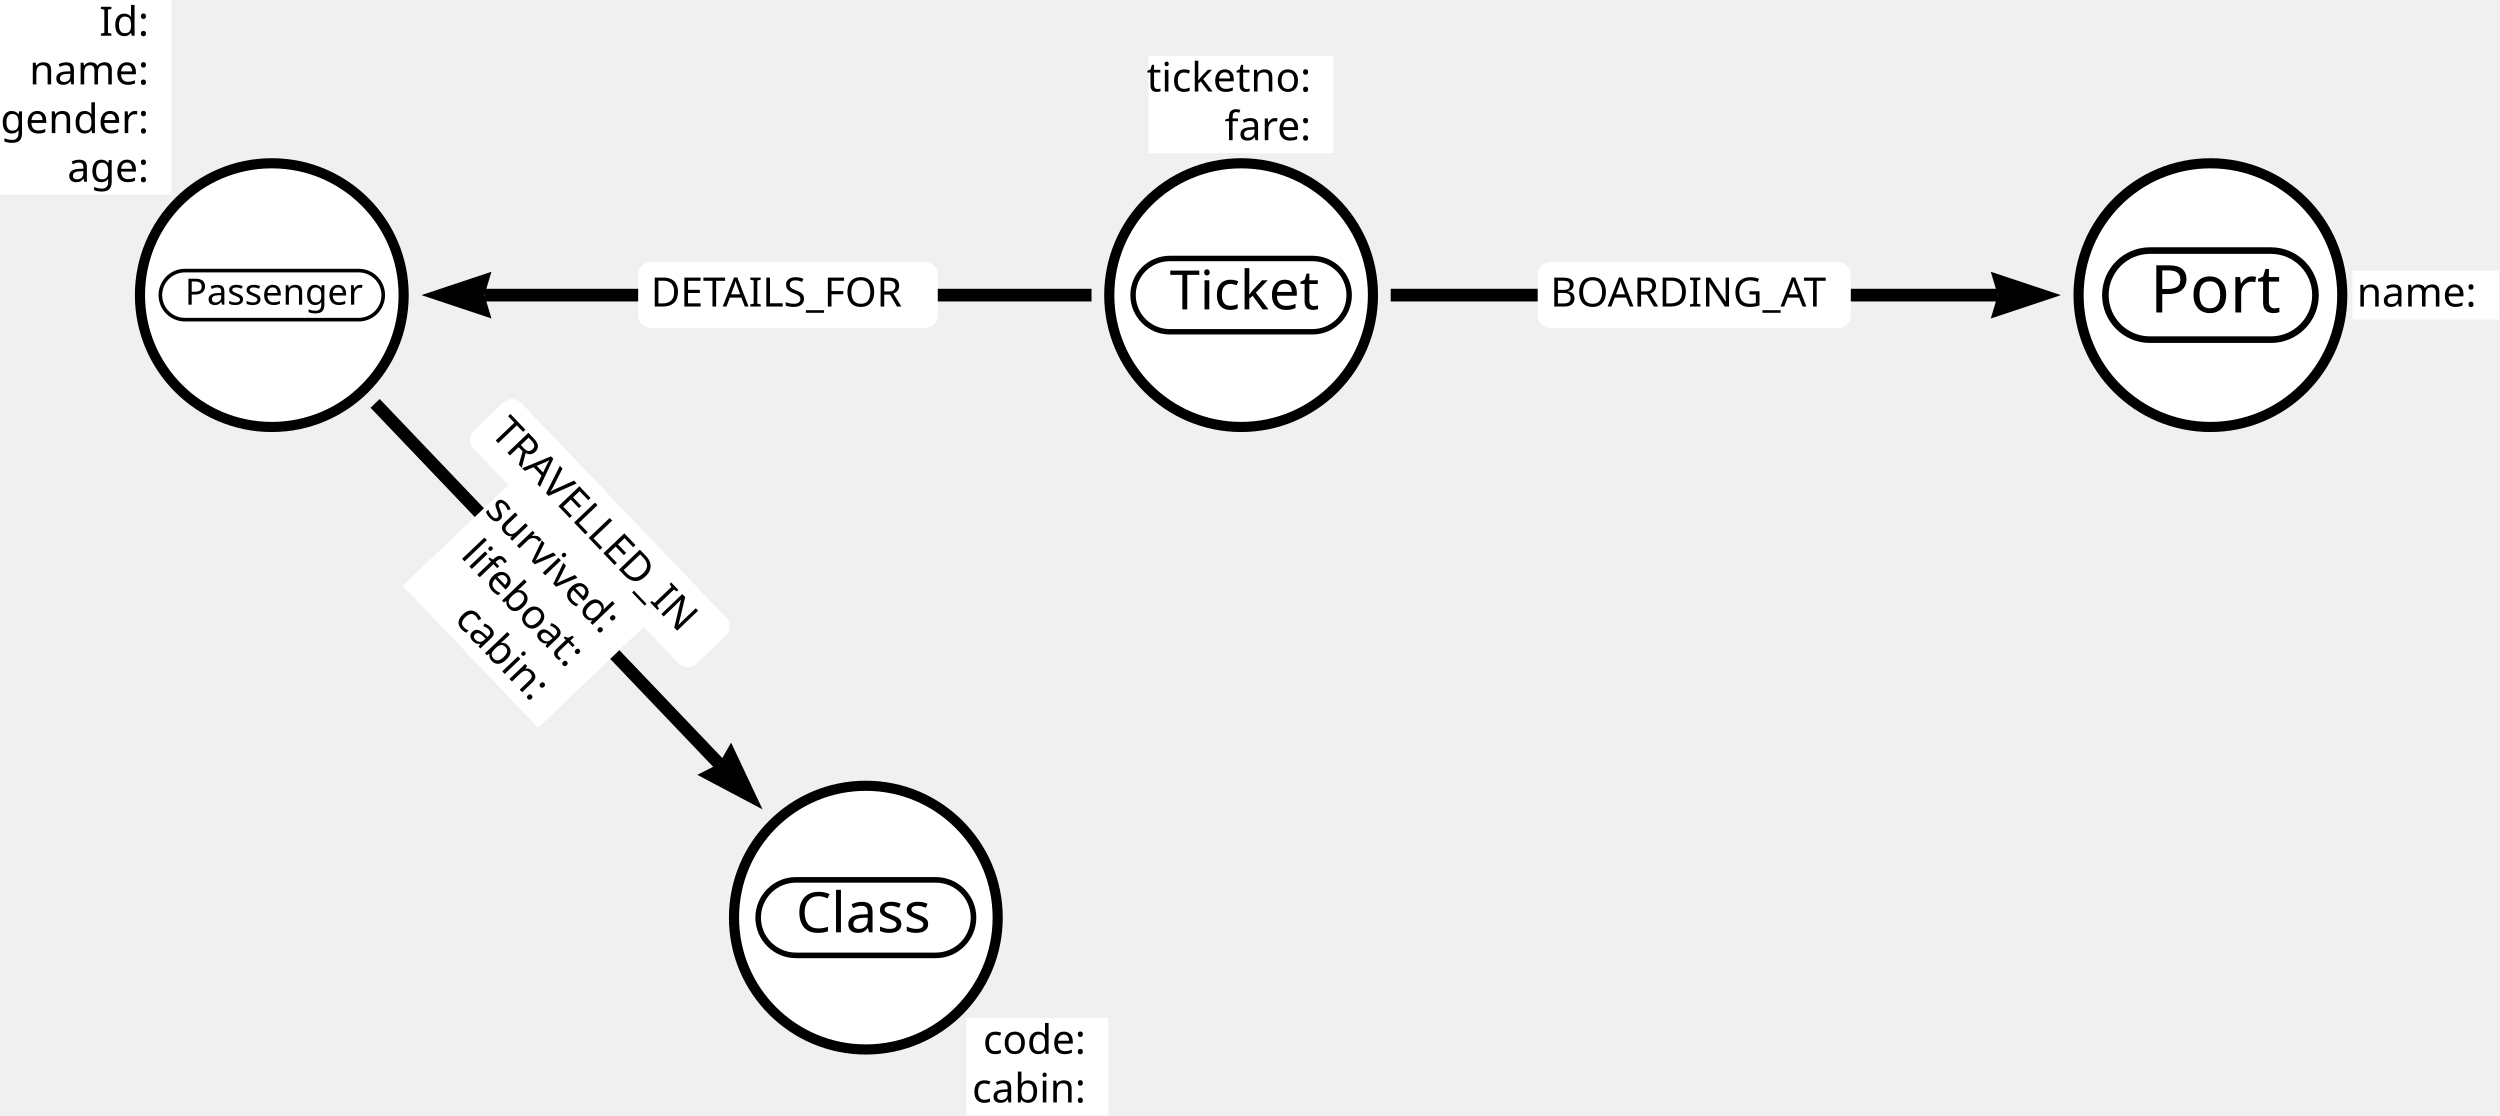
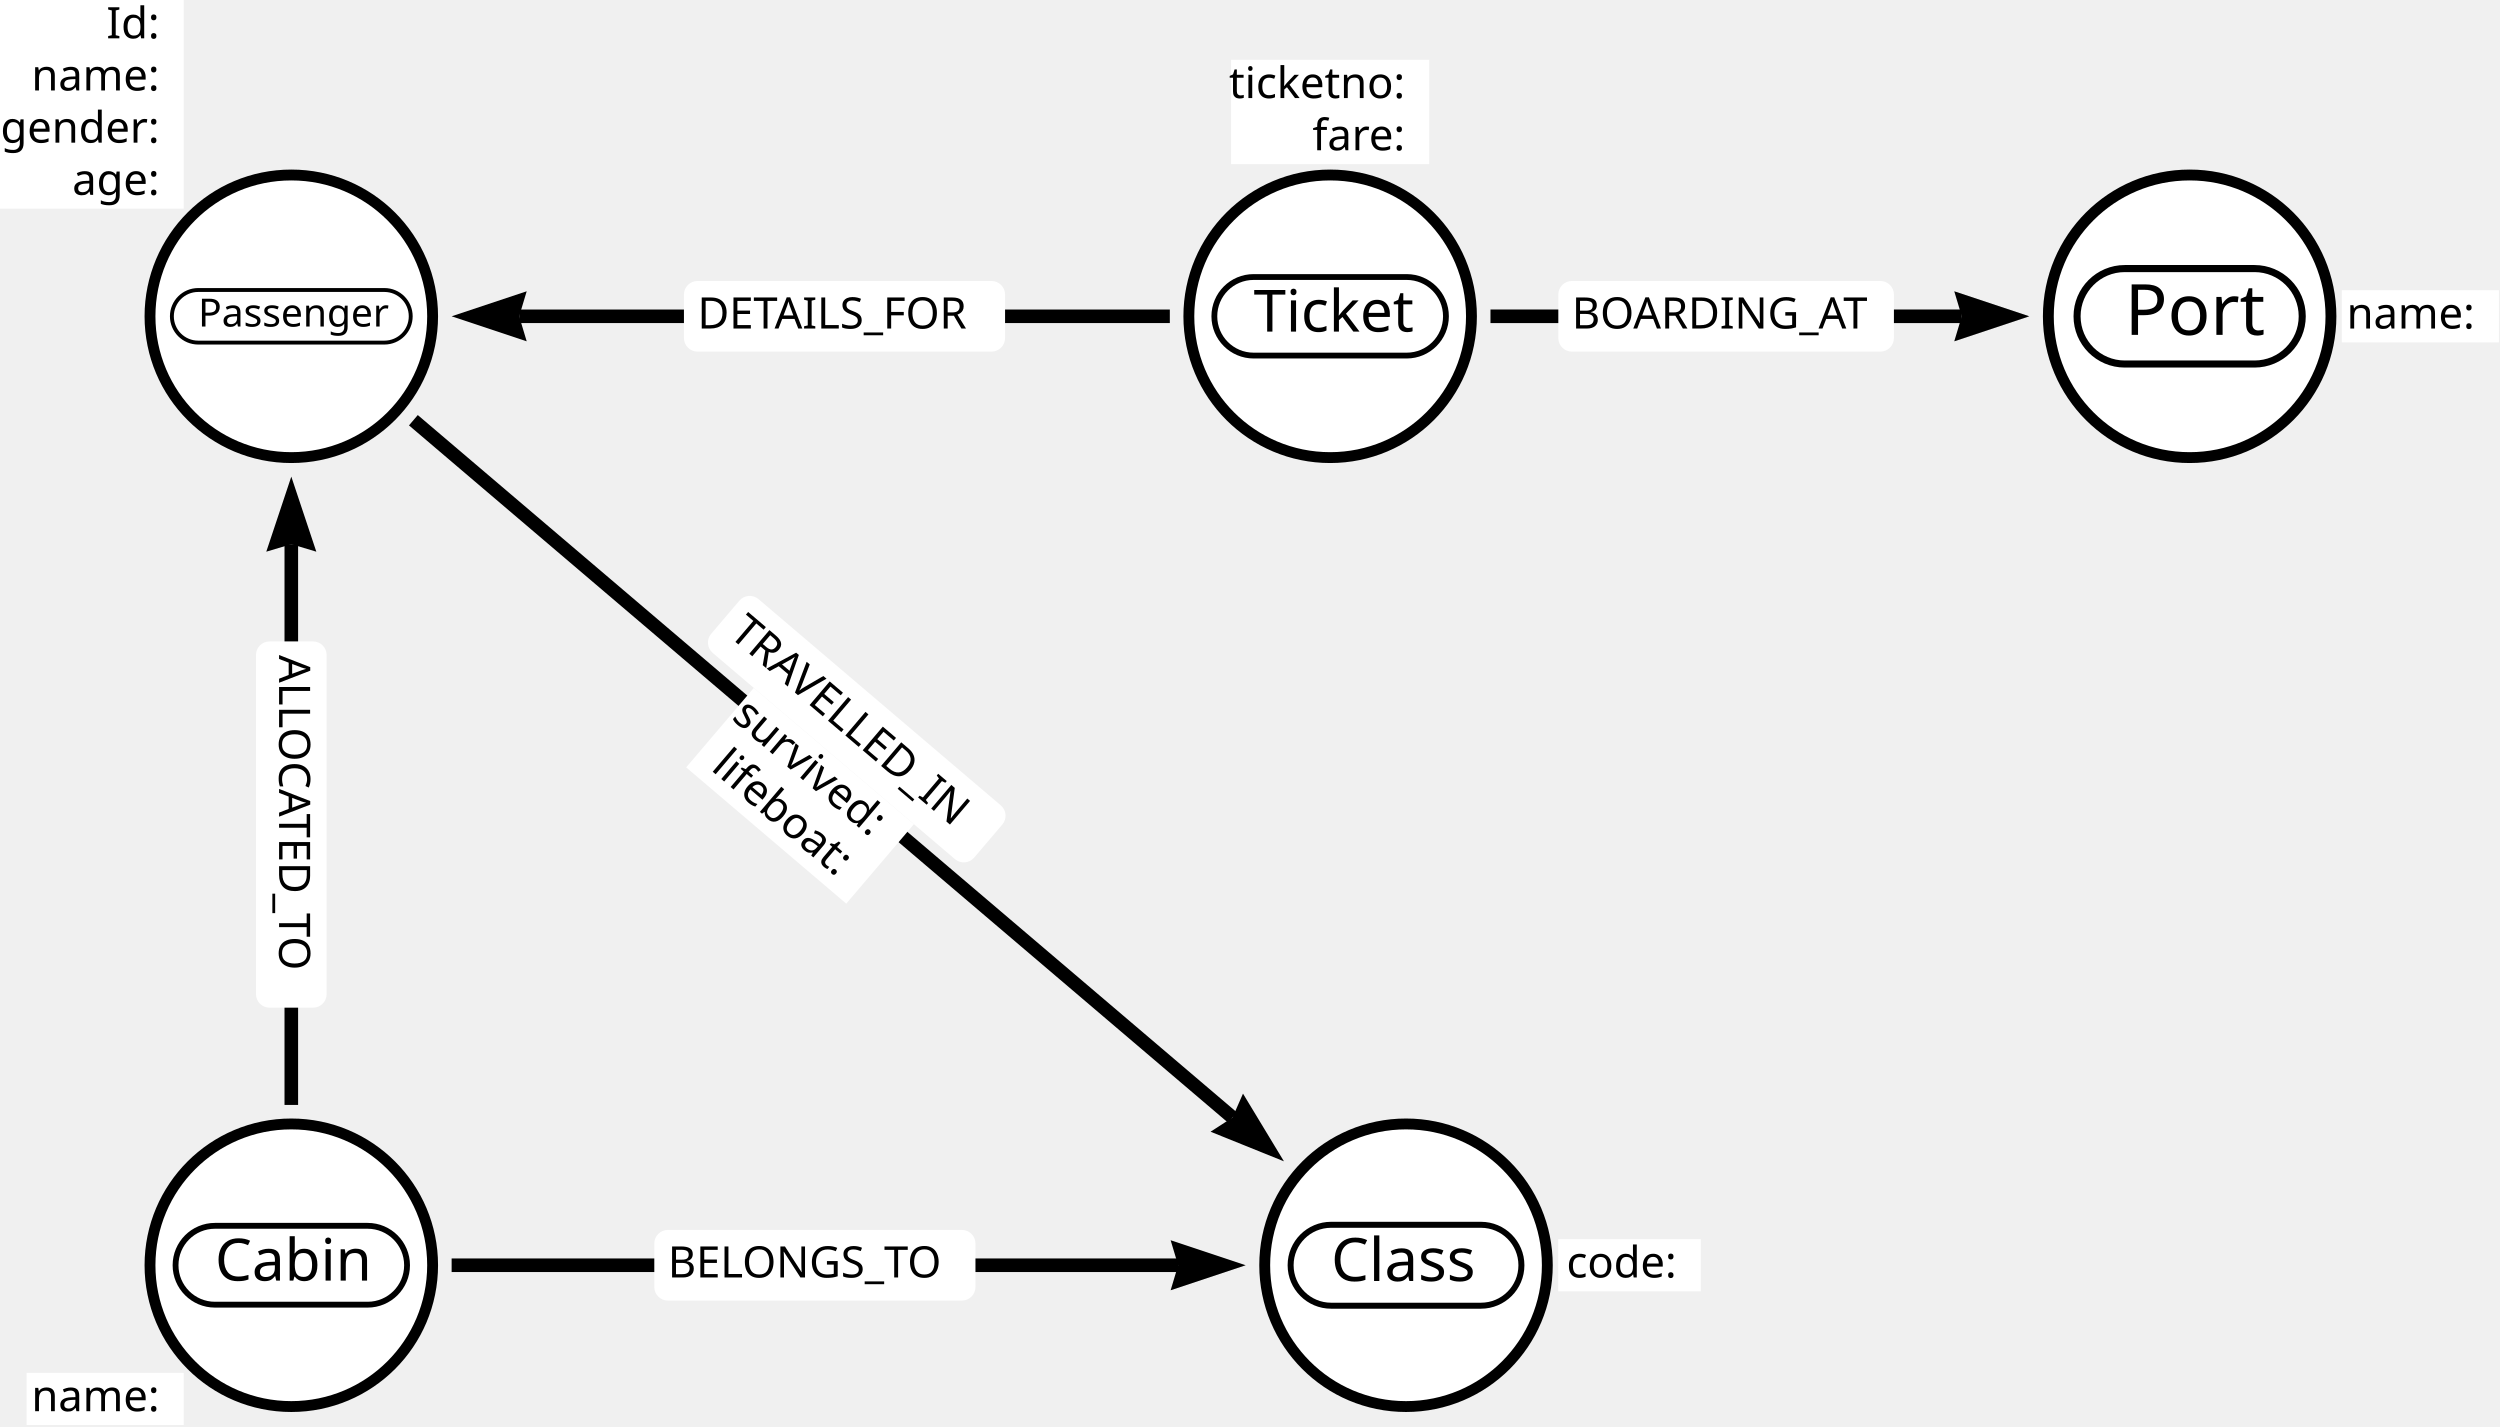
- <svg xmlns="http://www.w3.org/2000/svg" width="986" height="440" viewBox="0 0 986 440">
+ <svg xmlns="http://www.w3.org/2000/svg" width="920" height="525" viewBox="0 0 920 525">
  <defs>
    <style type="text/css" />
  </defs>
  <g transform="translate(368.1387 106.7889) scale(1)">
    <g class="relationship">
      <g transform="translate(121.3565 9.609042) rotate(180)" stroke-width="5" stroke="#000000">
        <path d="M 59 0 L 298.433 0" />
        <polygon points="-24.862,0 -27.625,9.208 0,0 -27.625,-9.208" fill="#000000" transform="translate(323.2956 0) rotate(0)" stroke="none" />
      </g>
      <g transform="translate(-57.36023 9.609042) rotate(360) translate(0 -13)">
        <g transform="translate(0 0)">
          <g transform="translate(-59.08594 0)" fill="#ffffff" stroke="#000000" stroke-width="0">
            <rect x="0" y="0" width="118.172" height="26" rx="5" ry="5" stroke="none" />
            <text xml:space="preserve" x="5" y="17.5" stroke="none" text-anchor="left" font-family="sans-serif" font-size="16" font-weight="normal" fill="#000000">DETAILS_FOR</text>
          </g>
        </g>
      </g>
    </g>
    <g class="relationship">
      <g transform="translate(121.3565 9.609042) rotate(0)" stroke-width="5" stroke="#000000">
-         <path d="M 59 0 L 298.433 0" />
-         <polygon points="-24.862,0 -27.625,9.208 0,0 -27.625,-9.208" fill="#000000" transform="translate(323.2956 0) rotate(0)" stroke="none" />
-       </g>
-       <g transform="translate(300.0732 9.609042) rotate(0) translate(0 -13)">
+         <path d="M 59 0 L 232.433 0" />
+         <polygon points="-24.862,0 -27.625,9.208 0,0 -27.625,-9.208" fill="#000000" transform="translate(257.2956 0) rotate(0)" stroke="none" />
+       </g>
+       <g transform="translate(267.0732 9.609042) rotate(0) translate(0 -13)">
        <g transform="translate(0 0)">
          <g transform="translate(-61.75 0)" fill="#ffffff" stroke="#000000" stroke-width="0">
            <rect x="0" y="0" width="123.5" height="26" rx="5" ry="5" stroke="none" />
            <text xml:space="preserve" x="5" y="17.5" stroke="none" text-anchor="left" font-family="sans-serif" font-size="16" font-weight="normal" fill="#000000">BOARDING_AT</text>
          </g>
        </g>
      </g>
    </g>
    <g class="relationship">
-       <g transform="translate(-260.9391 9.609042) rotate(46.34008)" stroke-width="5" stroke="#000000">
-         <path d="M 59 0 L 255.502 0" />
-         <polygon points="-24.862,0 -27.625,9.208 0,0 -27.625,-9.208" fill="#000000" transform="translate(280.3638 0) rotate(0)" stroke="none" />
-       </g>
-       <g transform="translate(-152.3768 123.3722) rotate(46.34008) translate(0 -41.8)">
+       <g transform="translate(-260.9391 9.609042) rotate(40.40766)" stroke-width="5" stroke="#000000">
+         <path d="M 59 0 L 454.865 0" />
+         <polygon points="-24.862,0 -27.625,9.208 0,0 -27.625,-9.208" fill="#000000" transform="translate(479.7273 0) rotate(0)" stroke="none" />
+       </g>
+       <g transform="translate(-65.29741 176.1583) rotate(40.40766) translate(0 -32.2)">
        <g transform="translate(0 0)">
          <g transform="translate(-63.53906 0)" fill="#ffffff" stroke="#000000" stroke-width="0">
            <rect x="0" y="0" width="127.078" height="26" rx="5" ry="5" stroke="none" />
            <text xml:space="preserve" x="5" y="17.5" stroke="none" text-anchor="left" font-family="sans-serif" font-size="16" font-weight="normal" fill="#000000">TRAVELLED_IN</text>
          </g>
        </g>
        <g transform="translate(0 26)">
          <g transform="translate(-38.67969 0)" fill="white">
-             <rect x="0" y="0" width="77.359" height="57.6" rx="0" ry="0" stroke="none" />
+             <rect x="0" y="0" width="77.359" height="38.4" rx="0" ry="0" stroke="none" />
            <g font-family="sans-serif" font-size="16" font-weight="normal" fill="#000000" text-anchor="end">
              <text xml:space="preserve" x="68.469" y="14.1" stroke="none">survived:</text>
              <text xml:space="preserve" x="72.914" y="14.1" stroke="none" text-anchor="start" />
              <text xml:space="preserve" x="68.469" y="33.3" stroke="none" text-anchor="end">lifeboat:</text>
              <text xml:space="preserve" x="72.914" y="33.3" stroke="none" text-anchor="start" />
-               <text xml:space="preserve" x="68.469" y="52.5" stroke="none" text-anchor="end">cabin:</text>
-               <text xml:space="preserve" x="72.914" y="52.5" stroke="none" text-anchor="start" />
-             </g>
+             </g>
+           </g>
+         </g>
+       </g>
+     </g>
+     <g class="relationship">
+       <g transform="translate(-260.9391 358.8238) rotate(-90)" stroke-width="5" stroke="#000000">
+         <path d="M 59 0 L 265.353 0" />
+         <polygon points="-24.862,0 -27.625,9.208 0,0 -27.625,-9.208" fill="#000000" transform="translate(290.2147 0) rotate(0)" stroke="none" />
+       </g>
+       <g transform="translate(-260.9391 196.6475) rotate(90) translate(0 -13)">
+         <g transform="translate(0 0)">
+           <g transform="translate(-67.39062 0)" fill="#ffffff" stroke="#000000" stroke-width="0">
+             <rect x="0" y="0" width="134.781" height="26" rx="5" ry="5" stroke="none" />
+             <text xml:space="preserve" x="5" y="17.5" stroke="none" text-anchor="left" font-family="sans-serif" font-size="16" font-weight="normal" fill="#000000">ALLOCATED_TO</text>
+           </g>
+         </g>
+       </g>
+     </g>
+     <g class="relationship">
+       <g transform="translate(-260.9391 358.8238) rotate(0)" stroke-width="5" stroke="#000000">
+         <path d="M 59 0 L 326.353 0" />
+         <polygon points="-24.862,0 -27.625,9.208 0,0 -27.625,-9.208" fill="#000000" transform="translate(351.2147 0) rotate(0)" stroke="none" />
+       </g>
+       <g transform="translate(-68.26283 358.8238) rotate(0) translate(0 -13)">
+         <g transform="translate(0 0)">
+           <g transform="translate(-59.09375 0)" fill="#ffffff" stroke="#000000" stroke-width="0">
+             <rect x="0" y="0" width="118.188" height="26" rx="5" ry="5" stroke="none" />
+             <text xml:space="preserve" x="5" y="17.5" stroke="none" text-anchor="left" font-family="sans-serif" font-size="16" font-weight="normal" fill="#000000">BELONGS_TO</text>
          </g>
        </g>
      </g>
    </g>
    <g class="node">
      <g fill="#ffffff" stroke="#000000" stroke-width="4">
        <circle cx="-260.939" cy="9.609" r="52" />
      </g>
      <g transform="translate(-260.9391 9.609042)">
        <g transform="scale(0.3584151) translate(0 -27)">
          <g transform="translate(0 0)">
            <g transform="translate(-122.6152 0)">
              <g fill="#ffffff" stroke="#000000" stroke-width="4">
                <rect x="0" y="0" width="245.23" height="54" rx="27" ry="27" />
                <text xml:space="preserve" x="27" y="37.5" stroke="none" font-family="sans-serif" font-size="40" font-weight="normal" fill="#000000">Passenger</text>
              </g>
            </g>
          </g>
        </g>
        <g transform="translate(-39.59798 -116.398)">
          <g transform="translate(0 0)">
            <g transform="translate(-67.60156 0)" fill="white">
              <rect x="0" y="0" width="67.602" height="76.8" rx="0" ry="0" stroke="none" />
              <g font-family="sans-serif" font-size="16" font-weight="normal" fill="#000000" text-anchor="end">
                <text xml:space="preserve" x="58.711" y="14.1" stroke="none">Id:</text>
                <text xml:space="preserve" x="63.156" y="14.1" stroke="none" text-anchor="start" />
                <text xml:space="preserve" x="58.711" y="33.3" stroke="none" text-anchor="end">name:</text>
                <text xml:space="preserve" x="63.156" y="33.3" stroke="none" text-anchor="start" />
                <text xml:space="preserve" x="58.711" y="52.5" stroke="none" text-anchor="end">gender:</text>
                <text xml:space="preserve" x="63.156" y="52.5" stroke="none" text-anchor="start" />
                <text xml:space="preserve" x="58.711" y="71.7" stroke="none" text-anchor="end">age:</text>
                <text xml:space="preserve" x="63.156" y="71.7" stroke="none" text-anchor="start" />
              </g>
            </g>
          </g>
        </g>
      </g>
    </g>
    <g class="node">
      <g fill="#ffffff" stroke="#000000" stroke-width="4">
        <circle cx="121.357" cy="9.609" r="52" />
      </g>
      <g transform="translate(121.3565 9.609042)">
        <g transform="scale(0.535381) translate(0 -27)">
          <g transform="translate(0 0)">
            <g transform="translate(-79.59766 0)">
              <g fill="#ffffff" stroke="#000000" stroke-width="4">
                <rect x="0" y="0" width="159.195" height="54" rx="27" ry="27" />
                <text xml:space="preserve" x="27" y="37.5" stroke="none" font-family="sans-serif" font-size="40" font-weight="normal" fill="#000000">Ticket</text>
              </g>
            </g>
          </g>
        </g>
        <g transform="translate(3.429011037612589e-15 -94.4)">
          <g transform="translate(0 0)">
            <g transform="translate(-36.46094 0)" fill="white">
              <rect x="0" y="0" width="72.922" height="38.4" rx="0" ry="0" stroke="none" />
              <g font-family="sans-serif" font-size="16" font-weight="normal" fill="#000000" text-anchor="end">
                <text xml:space="preserve" x="64.031" y="14.1" stroke="none">ticketno:</text>
                <text xml:space="preserve" x="68.477" y="14.1" stroke="none" text-anchor="start" />
                <text xml:space="preserve" x="64.031" y="33.3" stroke="none" text-anchor="end">fare:</text>
                <text xml:space="preserve" x="68.477" y="33.3" stroke="none" text-anchor="start" />
              </g>
            </g>
          </g>
        </g>
      </g>
    </g>
    <g class="node">
      <g fill="#ffffff" stroke="#000000" stroke-width="4">
-         <circle cx="503.652" cy="9.609" r="52" />
-       </g>
-       <g transform="translate(503.6521 9.609042)">
+         <circle cx="437.652" cy="9.609" r="52" />
+       </g>
+       <g transform="translate(437.6521 9.609042)">
        <g transform="scale(0.6505973) translate(0 -27)">
          <g transform="translate(0 0)">
            <g transform="translate(-63.67969 0)">
              <g fill="#ffffff" stroke="#000000" stroke-width="4">
                <rect x="0" y="0" width="127.359" height="54" rx="27" ry="27" />
                <text xml:space="preserve" x="27" y="37.5" stroke="none" font-family="sans-serif" font-size="40" font-weight="normal" fill="#000000">Port</text>
              </g>
            </g>
          </g>
        </g>
        <g transform="translate(56 -9.6)">
          <g transform="translate(0 0)">
            <g transform="translate(0 0)" fill="white">
              <rect x="0" y="0" width="57.805" height="19.2" rx="0" ry="0" stroke="none" />
              <g font-family="sans-serif" font-size="16" font-weight="normal" fill="#000000" text-anchor="end">
                <text xml:space="preserve" x="48.914" y="14.1" stroke="none">name:</text>
                <text xml:space="preserve" x="53.359" y="14.1" stroke="none" text-anchor="start" />
              </g>
            </g>
          </g>
        </g>
      </g>
    </g>
    <g class="node">
      <g fill="#ffffff" stroke="#000000" stroke-width="4">
-         <circle cx="-26.65" cy="255.122" r="52" />
-       </g>
-       <g transform="translate(-26.65031 255.1219)">
+         <circle cx="149.276" cy="358.824" r="52" />
+       </g>
+       <g transform="translate(149.2756 358.8238)">
        <g transform="scale(0.5514315) translate(0 -27)">
          <g transform="translate(0 0)">
            <g transform="translate(-77.00977 0)">
              <g fill="#ffffff" stroke="#000000" stroke-width="4">
                <rect x="0" y="0" width="154.02" height="54" rx="27" ry="27" />
                <text xml:space="preserve" x="27" y="37.5" stroke="none" font-family="sans-serif" font-size="40" font-weight="normal" fill="#000000">Class</text>
              </g>
            </g>
          </g>
        </g>
-         <g transform="translate(39.59798 39.59798)">
+         <g transform="translate(56 -9.6)">
          <g transform="translate(0 0)">
            <g transform="translate(0 0)" fill="white">
-               <rect x="0" y="0" width="56.031" height="38.4" rx="0" ry="0" stroke="none" />
-               <g font-family="sans-serif" font-size="16" font-weight="normal" fill="#000000" text-anchor="end">
-                 <text xml:space="preserve" x="47.141" y="14.1" stroke="none">code:</text>
-                 <text xml:space="preserve" x="51.586" y="14.1" stroke="none" text-anchor="start" />
-                 <text xml:space="preserve" x="47.141" y="33.3" stroke="none" text-anchor="end">cabin:</text>
-                 <text xml:space="preserve" x="51.586" y="33.3" stroke="none" text-anchor="start" />
+               <rect x="0" y="0" width="52.477" height="19.2" rx="0" ry="0" stroke="none" />
+               <g font-family="sans-serif" font-size="16" font-weight="normal" fill="#000000" text-anchor="end">
+                 <text xml:space="preserve" x="43.586" y="14.1" stroke="none">code:</text>
+                 <text xml:space="preserve" x="48.031" y="14.1" stroke="none" text-anchor="start" />
+               </g>
+             </g>
+           </g>
+         </g>
+       </g>
+     </g>
+     <g class="node">
+       <g fill="#ffffff" stroke="#000000" stroke-width="4">
+         <circle cx="-260.939" cy="358.824" r="52" />
+       </g>
+       <g transform="translate(-260.9391 358.8238)">
+         <g transform="scale(0.5374503) translate(0 -27)">
+           <g transform="translate(0 0)">
+             <g transform="translate(-79.25586 0)">
+               <g fill="#ffffff" stroke="#000000" stroke-width="4">
+                 <rect x="0" y="0" width="158.512" height="54" rx="27" ry="27" />
+                 <text xml:space="preserve" x="27" y="37.5" stroke="none" font-family="sans-serif" font-size="40" font-weight="normal" fill="#000000">Cabin</text>
+               </g>
+             </g>
+           </g>
+         </g>
+         <g transform="translate(-39.59798 39.59798)">
+           <g transform="translate(0 0)">
+             <g transform="translate(-57.80469 0)" fill="white">
+               <rect x="0" y="0" width="57.805" height="19.2" rx="0" ry="0" stroke="none" />
+               <g font-family="sans-serif" font-size="16" font-weight="normal" fill="#000000" text-anchor="end">
+                 <text xml:space="preserve" x="48.914" y="14.1" stroke="none">name:</text>
+                 <text xml:space="preserve" x="53.359" y="14.1" stroke="none" text-anchor="start" />
              </g>
            </g>
          </g>
        </g>
      </g>
    </g>
  </g>
</svg>
